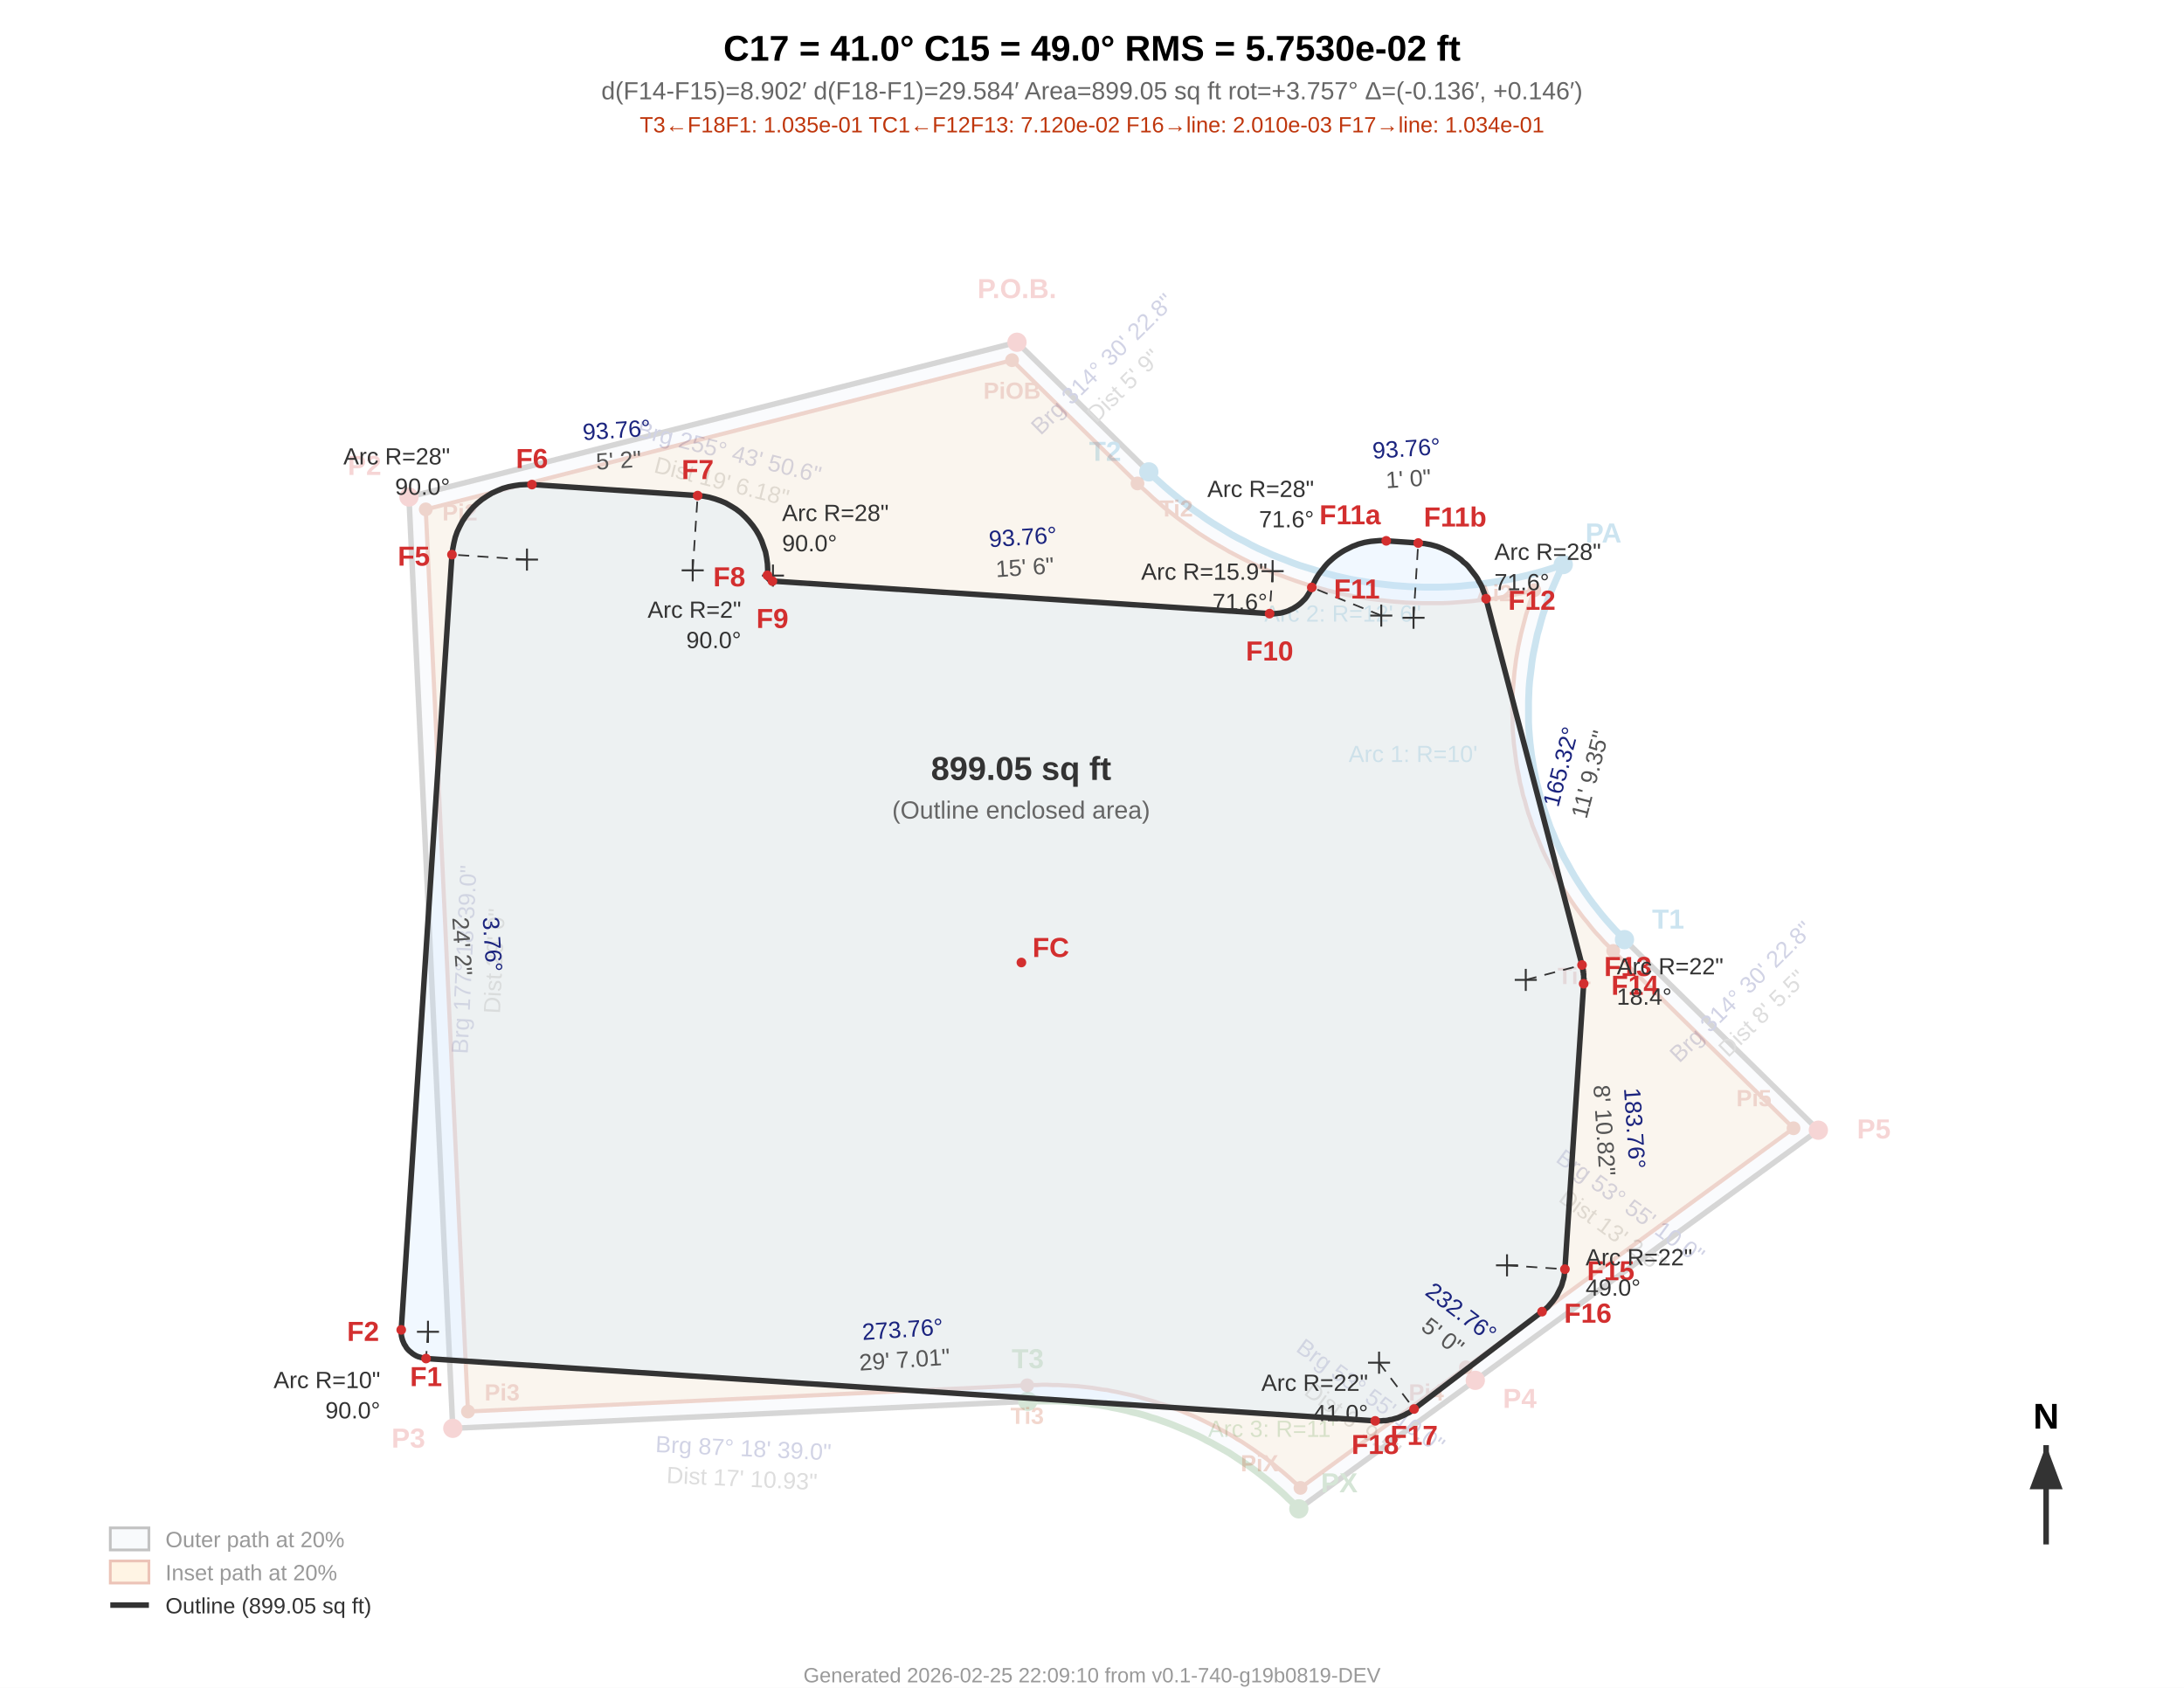
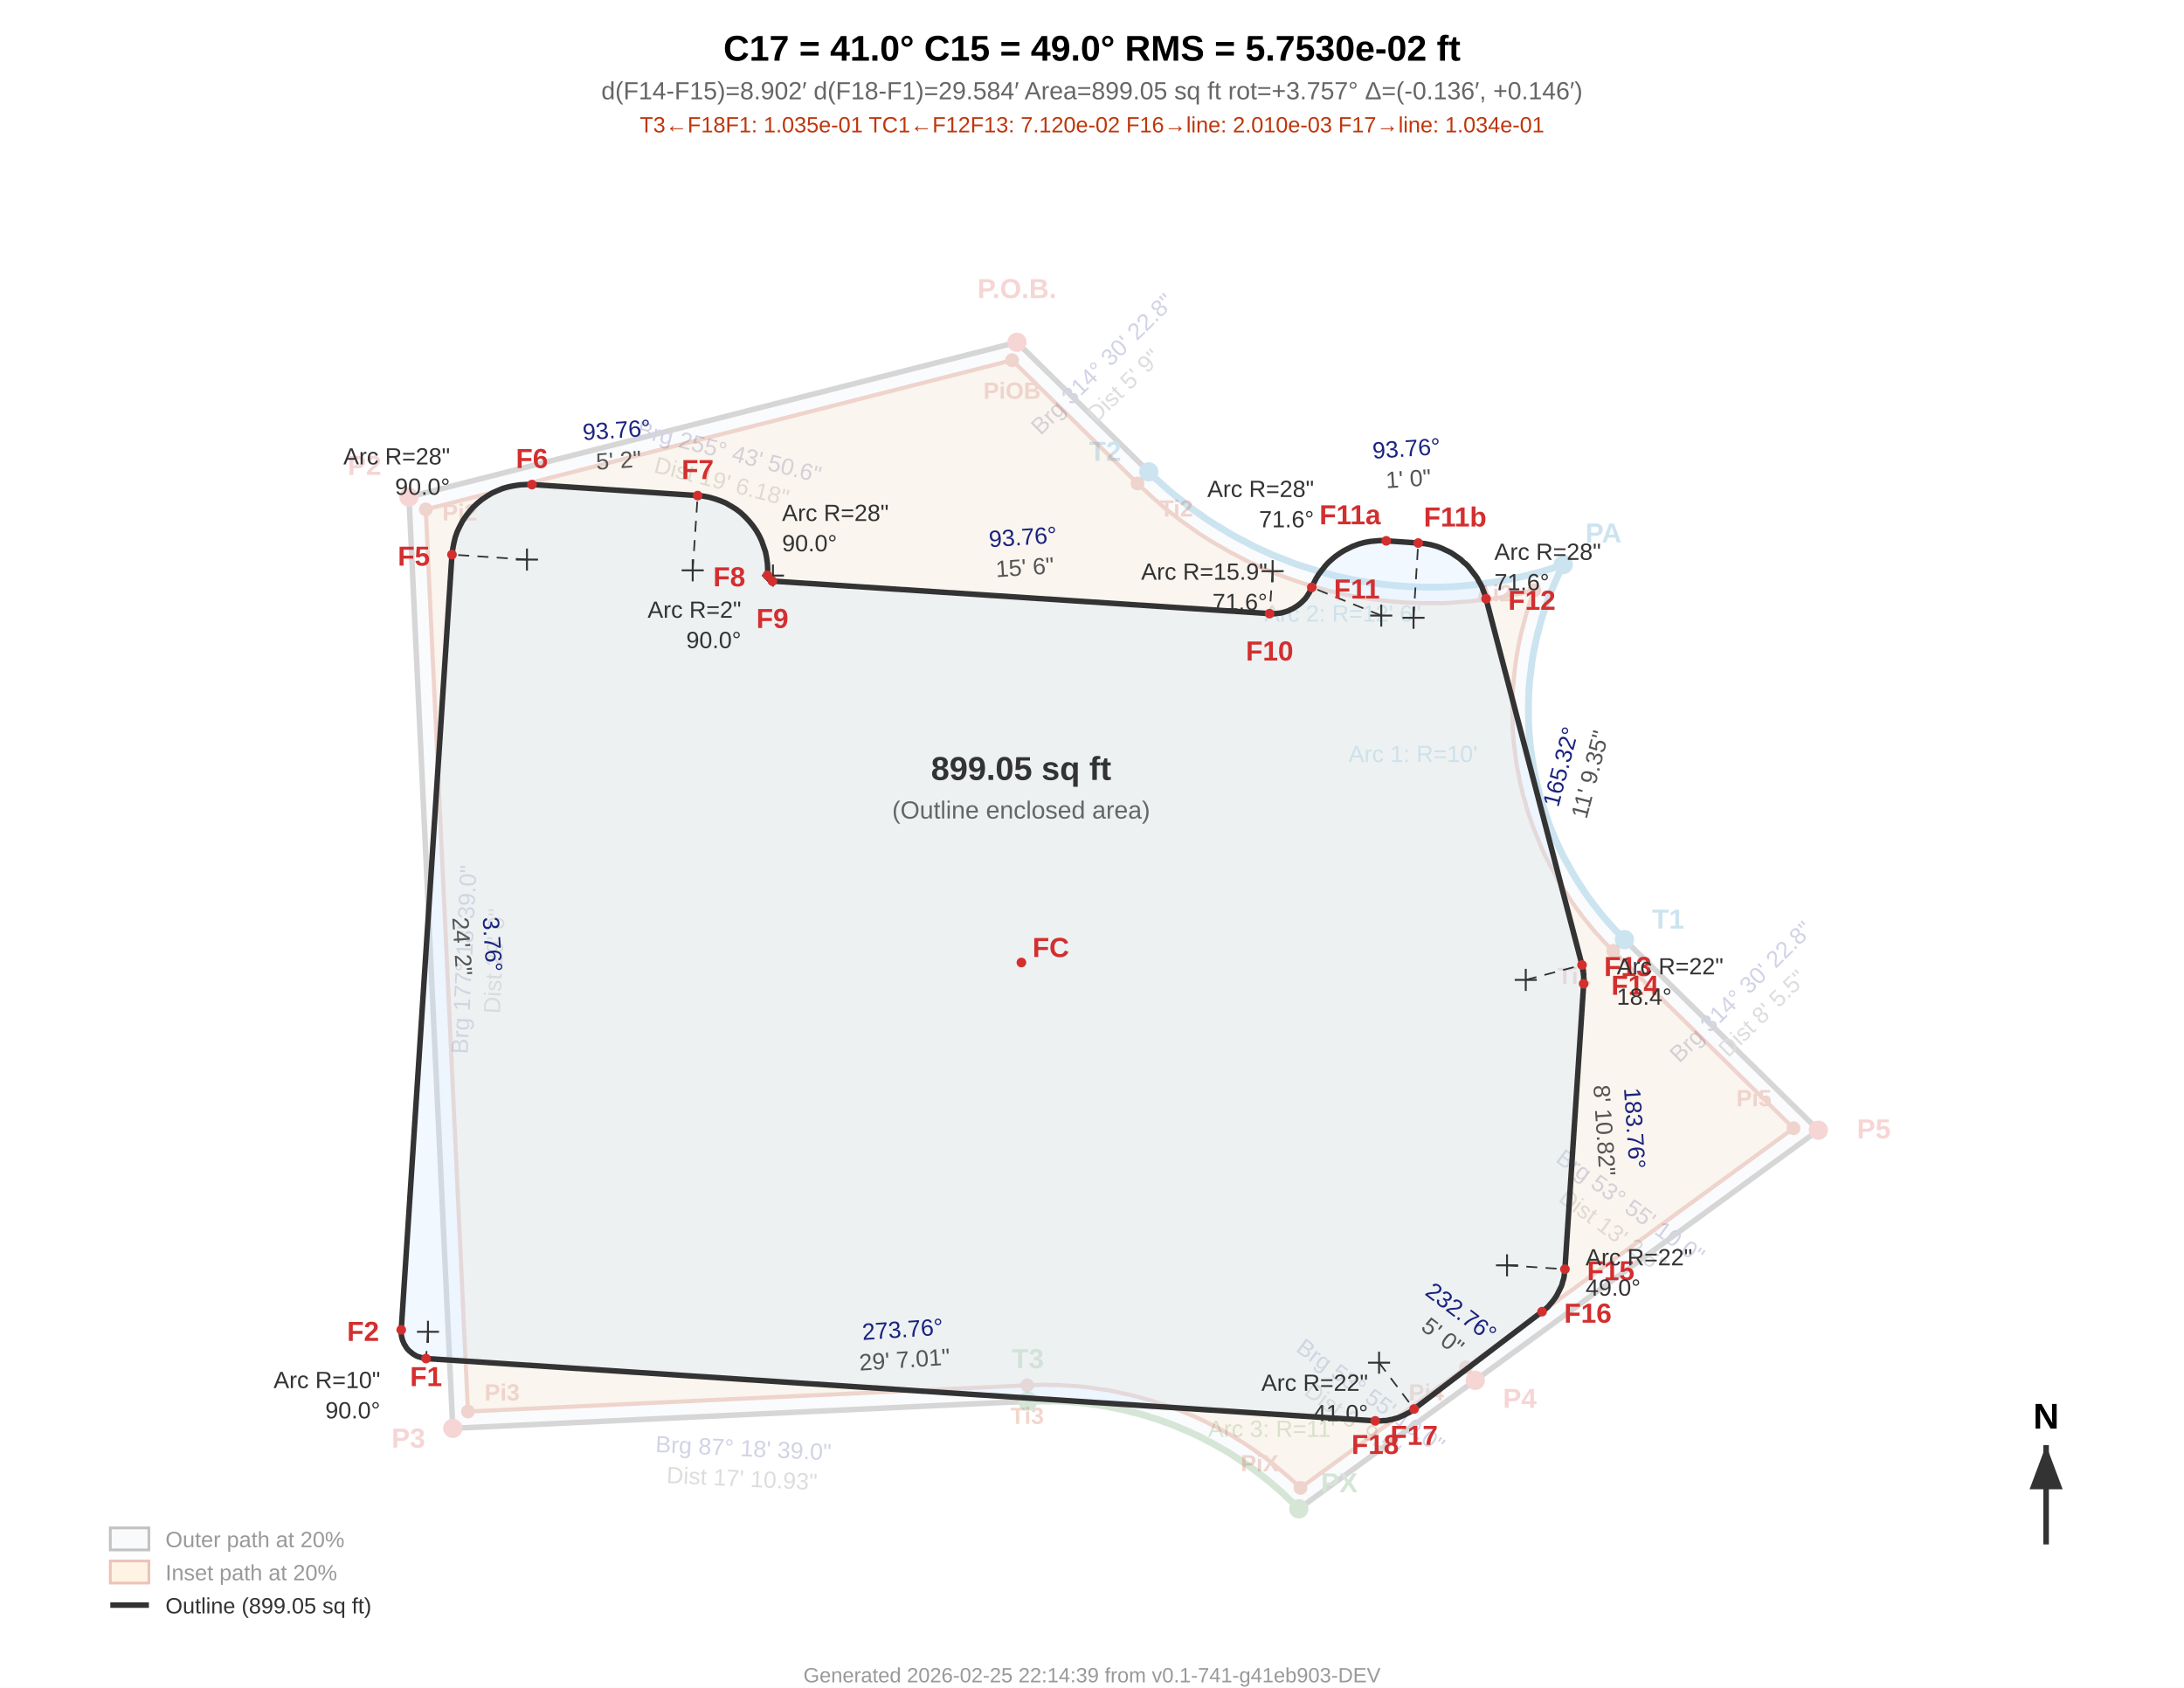
<svg xmlns="http://www.w3.org/2000/svg" width="792" height="612" viewBox="0 0 792 612">
  <rect width="792" height="612" fill="white" />
  <defs>
    <marker id="ah" markerWidth="8" markerHeight="6" refX="8" refY="3" orient="auto">
      <polygon points="0 0, 8 3, 0 6" fill="#333" />
    </marker>
    <clipPath id="page">
      <rect width="792" height="612" />
    </clipPath>
  </defs>
  <text x="396.0" y="22" text-anchor="middle" font-family="Arial" font-size="13" font-weight="bold">C17 = 41.0°   C15 = 49.0°   RMS = 5.7530e-02 ft</text>
  <text x="396.0" y="36" text-anchor="middle" font-family="Arial" font-size="9" fill="#666">d(F14-F15)=8.902′  d(F18-F1)=29.584′  Area=899.05 sq ft  rot=+3.757°  Δ=(-0.136′, +0.146′)</text>
  <text x="396.0" y="48" text-anchor="middle" font-family="Arial" font-size="8" fill="#BF360C">T3←F18F1: 1.035e-01   TC1←F12F13: 7.120e-02   F16→line: 2.010e-03   F17→line: 1.034e-01</text>
  <g opacity="0.2">
    <polygon points="368.8,124.1 148.3,180.2 164.2,517.9 535.0,500.5 659.4,409.8" fill="none" stroke="#bbb" stroke-width="0.8" stroke-dasharray="4,4" />
    <polygon points="368.8,124.1 148.3,180.2 164.2,517.9 372.7,508.1 374.6,508.0 376.4,508.0 378.2,508.0 380.0,508.0 381.8,508.0 383.6,508.0 385.5,508.1 387.3,508.2 389.1,508.4 390.9,508.5 392.7,508.7 394.5,508.9 396.3,509.2 398.1,509.4 399.9,509.7 401.7,510.0 403.5,510.4 405.2,510.7 407.0,511.1 408.8,511.5 410.5,512.0 412.3,512.4 414.1,512.9 415.8,513.4 417.5,514.0 419.3,514.5 421.0,515.1 422.7,515.7 424.4,516.3 426.1,517.0 427.8,517.7 429.4,518.4 431.1,519.1 432.8,519.9 434.4,520.6 436.0,521.4 437.6,522.3 439.2,523.1 440.8,524.0 442.4,524.9 444.0,525.8 445.6,526.7 447.1,527.7 448.6,528.7 450.1,529.7 451.6,530.7 453.1,531.7 454.6,532.8 456.1,533.9 457.5,535.0 458.9,536.1 460.3,537.2 461.7,538.4 463.1,539.6 464.5,540.8 465.8,542.0 467.1,543.3 468.4,544.5 469.7,545.8 471.0,547.1 535.0,500.5 659.4,409.8 589.1,340.7 587.4,338.9 585.7,337.2 584.0,335.3 582.4,333.5 580.8,331.6 579.3,329.7 577.8,327.8 576.3,325.8 574.9,323.8 573.5,321.7 572.2,319.7 570.9,317.6 569.7,315.5 568.5,313.3 567.3,311.2 566.2,309.0 565.1,306.7 564.1,304.5 563.2,302.3 562.2,300.0 561.4,297.7 560.6,295.4 559.8,293.0 559.1,290.7 558.4,288.3 557.8,285.9 557.2,283.6 556.7,281.2 556.2,278.7 555.8,276.3 555.4,273.9 555.1,271.5 554.8,269.0 554.6,266.6 554.4,264.1 554.3,261.7 554.3,259.2 554.3,256.8 554.3,254.3 554.4,251.8 554.5,249.4 554.7,246.9 555.0,244.5 555.3,242.1 555.6,239.6 556.0,237.2 556.5,234.8 557.0,232.4 557.5,230.0 558.2,227.6 558.8,225.3 559.5,222.9 560.3,220.6 561.1,218.2 561.9,215.9 562.8,213.7 563.8,211.4 564.8,209.1 565.8,206.9 566.9,204.7 564.3,205.6 561.8,206.4 559.2,207.2 556.6,207.9 553.9,208.6 551.3,209.2 548.7,209.8 546.0,210.3 543.4,210.8 540.7,211.2 538.0,211.6 535.3,212.0 532.6,212.2 529.9,212.5 527.3,212.7 524.5,212.8 521.8,212.9 519.1,212.9 516.4,212.9 513.7,212.8 511.0,212.7 508.3,212.5 505.6,212.3 502.9,212.0 500.3,211.7 497.6,211.4 494.9,210.9 492.2,210.5 489.6,210.0 486.9,209.4 484.3,208.8 481.7,208.1 479.1,207.4 476.5,206.6 473.9,205.8 471.3,205.0 468.8,204.1 466.3,203.1 463.7,202.1 461.2,201.1 458.8,200.0 456.3,198.9 453.9,197.7 451.5,196.4 449.1,195.2 446.7,193.9 444.4,192.5 442.1,191.1 439.8,189.7 437.5,188.2 435.3,186.6 433.1,185.1 430.9,183.5 428.8,181.8 426.7,180.1 424.6,178.4 422.5,176.6 420.5,174.8 418.5,173.0 416.6,171.1" fill="#e8edf5" stroke="none" />
    <line x1="368.8" y1="124.1" x2="148.3" y2="180.2" stroke="#333" stroke-width="2.0" />
    <line x1="148.3" y1="180.2" x2="164.2" y2="517.9" stroke="#333" stroke-width="2.0" />
    <line x1="164.2" y1="517.9" x2="372.7" y2="508.1" stroke="#333" stroke-width="2.0" />
    <line x1="471.0" y1="547.1" x2="535.0" y2="500.5" stroke="#333" stroke-width="2.0" />
    <line x1="535.0" y1="500.5" x2="659.4" y2="409.8" stroke="#333" stroke-width="2.0" />
    <line x1="659.4" y1="409.8" x2="589.1" y2="340.7" stroke="#333" stroke-width="2.0" />
    <line x1="416.6" y1="171.1" x2="368.8" y2="124.1" stroke="#333" stroke-width="2.0" />
    <polyline points="589.1,340.7 587.4,338.9 585.7,337.2 584.0,335.3 582.4,333.5 580.8,331.6 579.3,329.7 577.8,327.8 576.3,325.8 574.9,323.8 573.5,321.7 572.2,319.7 570.9,317.6 569.7,315.5 568.5,313.3 567.3,311.2 566.2,309.0 565.1,306.7 564.1,304.5 563.2,302.3 562.2,300.0 561.4,297.7 560.6,295.4 559.8,293.0 559.1,290.7 558.4,288.3 557.8,285.9 557.2,283.6 556.7,281.2 556.2,278.7 555.8,276.3 555.4,273.9 555.1,271.5 554.8,269.0 554.6,266.6 554.4,264.1 554.3,261.7 554.3,259.2 554.3,256.8 554.3,254.3 554.4,251.8 554.5,249.4 554.7,246.9 555.0,244.5 555.3,242.1 555.6,239.6 556.0,237.2 556.5,234.8 557.0,232.4 557.5,230.0 558.2,227.6 558.8,225.3 559.5,222.9 560.3,220.6 561.1,218.2 561.9,215.9 562.8,213.7 563.8,211.4 564.8,209.1 565.8,206.9 566.9,204.7" fill="none" stroke="#0077B6" stroke-width="2.5" stroke-linecap="round" />
    <polyline points="566.9,204.7 564.3,205.6 561.8,206.4 559.2,207.2 556.6,207.9 553.9,208.6 551.3,209.2 548.7,209.8 546.0,210.3 543.4,210.8 540.7,211.2 538.0,211.6 535.3,212.0 532.6,212.2 529.9,212.5 527.3,212.7 524.5,212.8 521.8,212.9 519.1,212.9 516.4,212.9 513.7,212.8 511.0,212.7 508.3,212.5 505.6,212.3 502.9,212.0 500.3,211.7 497.6,211.4 494.9,210.9 492.2,210.5 489.6,210.0 486.9,209.4 484.3,208.8 481.7,208.1 479.1,207.4 476.5,206.6 473.9,205.8 471.3,205.0 468.8,204.1 466.3,203.1 463.7,202.1 461.2,201.1 458.8,200.0 456.3,198.9 453.9,197.7 451.5,196.4 449.1,195.2 446.7,193.9 444.4,192.5 442.1,191.1 439.8,189.7 437.5,188.2 435.3,186.6 433.1,185.1 430.9,183.5 428.8,181.8 426.7,180.1 424.6,178.4 422.5,176.6 420.5,174.8 418.5,173.0 416.6,171.1" fill="none" stroke="#0077B6" stroke-width="2.5" stroke-linecap="round" />
    <polyline points="372.7,508.1 374.6,508.0 376.4,508.0 378.2,508.0 380.0,508.0 381.8,508.0 383.6,508.0 385.5,508.1 387.3,508.2 389.1,508.4 390.9,508.5 392.7,508.7 394.5,508.9 396.3,509.2 398.1,509.4 399.9,509.7 401.7,510.0 403.5,510.4 405.2,510.7 407.0,511.1 408.8,511.5 410.5,512.0 412.3,512.4 414.1,512.9 415.8,513.4 417.5,514.0 419.3,514.5 421.0,515.1 422.7,515.7 424.4,516.3 426.1,517.0 427.8,517.7 429.4,518.4 431.1,519.1 432.8,519.9 434.4,520.6 436.0,521.4 437.6,522.3 439.2,523.1 440.8,524.0 442.4,524.9 444.0,525.8 445.6,526.7 447.1,527.7 448.6,528.7 450.1,529.7 451.6,530.7 453.1,531.7 454.6,532.8 456.1,533.9 457.5,535.0 458.9,536.1 460.3,537.2 461.7,538.4 463.1,539.6 464.5,540.8 465.8,542.0 467.1,543.3 468.4,544.5 469.7,545.8 471.0,547.1" fill="none" stroke="#2E7D32" stroke-width="2.5" stroke-linecap="round" />
    <circle cx="368.8" cy="124.1" r="3.5" fill="#d32f2f" />
    <text x="368.8" y="108.1" text-anchor="middle" font-family="Arial" font-size="10" font-weight="bold" fill="#d32f2f">P.O.B.</text>
    <circle cx="148.3" cy="180.2" r="3.5" fill="#d32f2f" />
    <text x="138.3" y="172.2" text-anchor="end" font-family="Arial" font-size="10" font-weight="bold" fill="#d32f2f">P2</text>
    <circle cx="164.2" cy="517.9" r="3.5" fill="#d32f2f" />
    <text x="154.2" y="524.9" text-anchor="end" font-family="Arial" font-size="10" font-weight="bold" fill="#d32f2f">P3</text>
    <circle cx="372.7" cy="508.1" r="3.5" fill="#2E7D32" />
    <text x="372.7" y="496.1" text-anchor="middle" font-family="Arial" font-size="10" font-weight="bold" fill="#2E7D32">T3</text>
    <circle cx="471.0" cy="547.1" r="3.5" fill="#2E7D32" />
    <text x="479.0" y="541.1" text-anchor="start" font-family="Arial" font-size="10" font-weight="bold" fill="#2E7D32">PX</text>
    <circle cx="535.0" cy="500.5" r="3.5" fill="#d32f2f" />
    <text x="545.0" y="510.5" text-anchor="start" font-family="Arial" font-size="10" font-weight="bold" fill="#d32f2f">P4</text>
    <circle cx="659.4" cy="409.8" r="3.5" fill="#d32f2f" />
    <text x="673.4" y="412.8" text-anchor="start" font-family="Arial" font-size="10" font-weight="bold" fill="#d32f2f">P5</text>
    <circle cx="589.1" cy="340.7" r="3.5" fill="#0077B6" />
    <text x="599.1" y="336.7" text-anchor="start" font-family="Arial" font-size="10" font-weight="bold" fill="#0077B6">T1</text>
    <circle cx="566.9" cy="204.7" r="3.5" fill="#0077B6" />
    <text x="574.9" y="196.7" text-anchor="start" font-family="Arial" font-size="10" font-weight="bold" fill="#0077B6">PA</text>
    <circle cx="416.6" cy="171.1" r="3.5" fill="#0077B6" />
    <text x="406.6" y="167.1" text-anchor="end" font-family="Arial" font-size="10" font-weight="bold" fill="#0077B6">T2</text>
    <g transform="translate(263.0,169.6) rotate(14.3)">
      <text x="0" y="-3" text-anchor="middle" font-family="Arial" font-size="8.5" fill="#1a237e">Brg 255° 43' 50.6"</text>
      <text x="0" y="8" text-anchor="middle" font-family="Arial" font-size="8.5" fill="#555">Dist 19' 6.18"</text>
    </g>
    <g transform="translate(174.2,348.2) rotate(-87.3)">
      <text x="0" y="-3" text-anchor="middle" font-family="Arial" font-size="8.5" fill="#1a237e">Brg 177° 18' 39.0"</text>
      <text x="0" y="8" text-anchor="middle" font-family="Arial" font-size="8.5" fill="#555">Dist 29' 0"</text>
    </g>
    <g transform="translate(269.3,531.0) rotate(2.7)">
      <text x="0" y="-3" text-anchor="middle" font-family="Arial" font-size="8.5" fill="#1a237e">Brg 87° 18' 39.0"</text>
      <text x="0" y="8" text-anchor="middle" font-family="Arial" font-size="8.5" fill="#555">Dist 17' 10.93"</text>
    </g>
    <g transform="translate(493.6,510.9) rotate(36.1)">
      <text x="0" y="-3" text-anchor="middle" font-family="Arial" font-size="8.5" fill="#1a237e">Brg 53° 55' 10.0"</text>
      <text x="0" y="8" text-anchor="middle" font-family="Arial" font-size="8.5" fill="#555">Dist 6' 9.5"</text>
    </g>
    <g transform="translate(587.8,442.2) rotate(36.1)">
      <text x="0" y="-3" text-anchor="middle" font-family="Arial" font-size="8.5" fill="#1a237e">Brg 53° 55' 10.0"</text>
      <text x="0" y="8" text-anchor="middle" font-family="Arial" font-size="8.5" fill="#555">Dist 13' 2.5"</text>
    </g>
    <g transform="translate(635.5,363.8) rotate(-44.5)">
      <text x="0" y="-3" text-anchor="middle" font-family="Arial" font-size="8.5" fill="#1a237e">Brg 314° 30' 22.8"</text>
      <text x="0" y="8" text-anchor="middle" font-family="Arial" font-size="8.5" fill="#555">Dist 8' 5.5"</text>
    </g>
    <g transform="translate(403.9,136.2) rotate(-44.5)">
      <text x="0" y="-3" text-anchor="middle" font-family="Arial" font-size="8.5" fill="#1a237e">Brg 314° 30' 22.8"</text>
      <text x="0" y="8" text-anchor="middle" font-family="Arial" font-size="8.5" fill="#555">Dist 5' 9"</text>
    </g>
    <text x="535.8" y="276.3" text-anchor="end" font-family="Arial" font-size="8.5" fill="#0077B6">Arc 1: R=10'</text>
    <text x="486.9" y="225.4" text-anchor="middle" font-family="Arial" font-size="8.5" fill="#0077B6">Arc 2: R=12' 6"</text>
    <text x="438.1" y="521.0" text-anchor="start" font-family="Arial" font-size="8.5" fill="#2E7D32">Arc 3: R=11'</text>
  </g>
  <g opacity="0.2">
    <polygon points="367.0,130.6 154.4,184.7 169.7,511.8 372.5,502.3 374.3,502.2 376.1,502.2 377.9,502.1 379.7,502.1 381.5,502.2 383.4,502.2 385.2,502.3 387.0,502.4 388.8,502.5 390.6,502.6 392.4,502.8 394.2,503.0 396.0,503.2 397.8,503.5 399.6,503.8 401.4,504.0 403.2,504.4 404.9,504.7 406.7,505.1 408.5,505.5 410.3,505.9 412.0,506.3 413.8,506.8 415.5,507.3 417.3,507.8 419.0,508.3 420.7,508.9 422.4,509.4 424.2,510.0 425.9,510.7 427.5,511.3 429.2,512.0 430.9,512.7 432.6,513.4 434.2,514.1 435.9,514.9 437.5,515.7 439.1,516.5 440.8,517.3 442.4,518.2 443.9,519.0 445.5,519.9 447.1,520.8 448.6,521.8 450.2,522.7 451.7,523.7 453.2,524.7 454.7,525.7 456.2,526.8 457.7,527.8 459.2,528.9 460.6,530.0 462.0,531.1 463.4,532.3 464.8,533.4 466.2,534.6 467.6,535.8 468.9,537.0 470.3,538.2 471.6,539.5 531.6,495.8 650.4,409.1 585.0,344.8 583.4,343.2 581.7,341.5 580.1,339.7 578.5,338.0 577.0,336.2 575.5,334.3 574.0,332.5 572.6,330.6 571.2,328.7 569.9,326.8 568.6,324.8 567.3,322.8 566.0,320.8 564.8,318.8 563.7,316.7 562.6,314.6 561.5,312.5 560.4,310.4 559.4,308.3 558.5,306.1 557.6,303.9 556.7,301.7 555.8,299.5 555.1,297.3 554.3,295.1 553.6,292.8 553.0,290.5 552.3,288.3 551.8,286.0 551.2,283.7 550.8,281.3 550.3,279.0 549.9,276.7 549.6,274.4 549.3,272.0 549.0,269.7 548.8,267.3 548.6,265.0 548.5,262.6 548.5,260.2 548.4,257.9 548.4,255.5 548.5,253.2 548.6,250.8 548.8,248.4 549.0,246.1 549.2,243.7 549.5,241.4 549.8,239.0 550.2,236.7 550.6,234.4 551.1,232.1 551.6,229.8 552.2,227.5 552.8,225.2 553.4,222.9 554.1,220.7 554.8,218.4 555.6,216.2 556.4,214.0 553.9,214.6 551.4,215.2 548.8,215.7 546.3,216.2 543.7,216.7 541.2,217.1 538.6,217.4 536.0,217.7 533.4,218.0 530.9,218.2 528.3,218.4 525.7,218.6 523.1,218.7 520.5,218.7 517.9,218.7 515.3,218.7 512.7,218.6 510.1,218.5 507.5,218.3 504.9,218.1 502.3,217.8 499.8,217.5 497.2,217.2 494.6,216.8 492.1,216.4 489.5,215.9 487.0,215.4 484.4,214.8 481.9,214.2 479.4,213.5 476.9,212.8 474.4,212.1 471.9,211.3 469.5,210.5 467.0,209.6 464.6,208.7 462.2,207.8 459.8,206.8 457.4,205.8 455.0,204.7 452.7,203.6 450.3,202.4 448.0,201.2 445.7,200.0 443.5,198.7 441.2,197.4 439.0,196.1 436.8,194.7 434.6,193.3 432.5,191.8 430.4,190.3 428.3,188.8 426.2,187.2 424.2,185.6 422.1,184.0 420.2,182.3 418.2,180.6 416.3,178.8 414.4,177.1 412.5,175.3" fill="rgba(255,152,0,0.3)" stroke="none" />
    <line x1="367.0" y1="130.6" x2="154.4" y2="184.7" stroke="#BF360C" stroke-width="1.5" />
    <line x1="154.4" y1="184.7" x2="169.7" y2="511.8" stroke="#BF360C" stroke-width="1.5" />
    <line x1="169.7" y1="511.8" x2="372.5" y2="502.3" stroke="#BF360C" stroke-width="1.5" />
    <line x1="471.6" y1="539.5" x2="531.6" y2="495.8" stroke="#BF360C" stroke-width="1.5" />
    <line x1="531.6" y1="495.8" x2="650.4" y2="409.1" stroke="#BF360C" stroke-width="1.5" />
    <line x1="650.4" y1="409.1" x2="585.0" y2="344.8" stroke="#BF360C" stroke-width="1.5" />
    <line x1="412.5" y1="175.3" x2="367.0" y2="130.6" stroke="#BF360C" stroke-width="1.5" />
    <polyline points="585.0,344.8 583.4,343.2 581.7,341.5 580.1,339.7 578.5,338.0 577.0,336.2 575.5,334.3 574.0,332.5 572.6,330.6 571.2,328.7 569.9,326.8 568.6,324.8 567.3,322.8 566.0,320.8 564.8,318.8 563.7,316.7 562.6,314.6 561.5,312.5 560.4,310.4 559.4,308.3 558.5,306.1 557.6,303.9 556.7,301.7 555.8,299.5 555.1,297.3 554.3,295.1 553.6,292.8 553.0,290.5 552.3,288.3 551.8,286.0 551.2,283.7 550.8,281.3 550.3,279.0 549.9,276.7 549.6,274.4 549.3,272.0 549.0,269.7 548.8,267.3 548.6,265.0 548.5,262.6 548.5,260.2 548.4,257.9 548.4,255.5 548.5,253.2 548.6,250.8 548.8,248.4 549.0,246.1 549.2,243.7 549.5,241.4 549.8,239.0 550.2,236.7 550.6,234.4 551.1,232.1 551.6,229.8 552.2,227.5 552.8,225.2 553.4,222.9 554.1,220.7 554.8,218.4 555.6,216.2 556.4,214.0" fill="none" stroke="#BF360C" stroke-width="1.5" stroke-linecap="round" />
    <polyline points="556.4,214.0 553.9,214.6 551.4,215.2 548.8,215.7 546.3,216.2 543.7,216.7 541.2,217.1 538.6,217.4 536.0,217.7 533.4,218.0 530.9,218.2 528.3,218.4 525.7,218.6 523.1,218.7 520.5,218.7 517.9,218.7 515.3,218.7 512.7,218.6 510.1,218.5 507.5,218.3 504.9,218.1 502.3,217.8 499.8,217.5 497.2,217.2 494.6,216.8 492.1,216.4 489.5,215.9 487.0,215.4 484.4,214.8 481.9,214.2 479.4,213.5 476.9,212.8 474.4,212.1 471.9,211.3 469.5,210.5 467.0,209.6 464.6,208.7 462.2,207.8 459.8,206.8 457.4,205.8 455.0,204.7 452.7,203.6 450.3,202.4 448.0,201.2 445.7,200.0 443.5,198.7 441.2,197.4 439.0,196.1 436.8,194.7 434.6,193.3 432.5,191.8 430.4,190.3 428.3,188.8 426.2,187.2 424.2,185.6 422.1,184.0 420.2,182.3 418.2,180.6 416.3,178.8 414.4,177.1 412.5,175.3" fill="none" stroke="#BF360C" stroke-width="1.5" stroke-linecap="round" />
    <polyline points="372.5,502.3 374.3,502.2 376.1,502.2 377.9,502.1 379.7,502.1 381.5,502.2 383.4,502.2 385.2,502.3 387.0,502.4 388.8,502.5 390.6,502.6 392.4,502.8 394.2,503.0 396.0,503.2 397.8,503.5 399.6,503.8 401.4,504.0 403.2,504.4 404.9,504.7 406.7,505.1 408.5,505.5 410.3,505.9 412.0,506.3 413.8,506.8 415.5,507.3 417.3,507.8 419.0,508.3 420.7,508.9 422.4,509.4 424.2,510.0 425.9,510.7 427.5,511.3 429.2,512.0 430.9,512.7 432.6,513.4 434.2,514.1 435.9,514.9 437.5,515.7 439.1,516.5 440.8,517.3 442.4,518.2 443.9,519.0 445.5,519.9 447.1,520.8 448.6,521.8 450.2,522.7 451.7,523.7 453.2,524.7 454.7,525.7 456.2,526.8 457.7,527.8 459.2,528.9 460.6,530.0 462.0,531.1 463.4,532.3 464.8,533.4 466.2,534.6 467.6,535.8 468.9,537.0 470.3,538.2 471.6,539.5" fill="none" stroke="#BF360C" stroke-width="1.5" stroke-linecap="round" />
    <circle cx="367.0" cy="130.6" r="2.5" fill="#BF360C" />
    <text x="367.0" y="144.6" text-anchor="middle" font-family="Arial" font-size="8.5" font-weight="bold" fill="#BF360C">PiOB</text>
    <circle cx="154.4" cy="184.7" r="2.5" fill="#BF360C" />
    <text x="160.4" y="188.7" text-anchor="start" font-family="Arial" font-size="8.5" font-weight="bold" fill="#BF360C">Pi2</text>
    <circle cx="169.7" cy="511.8" r="2.5" fill="#BF360C" />
    <text x="175.7" y="507.8" text-anchor="start" font-family="Arial" font-size="8.5" font-weight="bold" fill="#BF360C">Pi3</text>
    <circle cx="372.5" cy="502.3" r="2.5" fill="#BF360C" />
    <text x="372.5" y="516.3" text-anchor="middle" font-family="Arial" font-size="8.5" font-weight="bold" fill="#BF360C">Ti3</text>
    <circle cx="471.6" cy="539.5" r="2.5" fill="#BF360C" />
    <text x="463.6" y="533.5" text-anchor="end" font-family="Arial" font-size="8.5" font-weight="bold" fill="#BF360C">PiX</text>
    <circle cx="531.6" cy="495.8" r="2.5" fill="#BF360C" />
    <text x="523.6" y="507.8" text-anchor="end" font-family="Arial" font-size="8.5" font-weight="bold" fill="#BF360C">Pi4</text>
    <circle cx="650.4" cy="409.1" r="2.5" fill="#BF360C" />
    <text x="642.4" y="401.1" text-anchor="end" font-family="Arial" font-size="8.5" font-weight="bold" fill="#BF360C">Pi5</text>
    <circle cx="585.0" cy="344.8" r="2.5" fill="#BF360C" />
    <text x="577.0" y="356.8" text-anchor="end" font-family="Arial" font-size="8.5" font-weight="bold" fill="#BF360C">Ti1</text>
    <circle cx="556.4" cy="214.0" r="2.5" fill="#BF360C" />
    <text x="548.4" y="218.0" text-anchor="end" font-family="Arial" font-size="8.5" font-weight="bold" fill="#BF360C">Ai2</text>
    <circle cx="412.5" cy="175.3" r="2.5" fill="#BF360C" />
    <text x="420.5" y="187.3" text-anchor="start" font-family="Arial" font-size="8.5" font-weight="bold" fill="#BF360C">Ti2</text>
  </g>
  <polygon points="154.5,492.6 153.8,492.5 153.0,492.3 152.3,492.1 151.6,491.9 150.9,491.6 150.2,491.2 149.6,490.8 149.0,490.3 148.4,489.8 147.9,489.3 147.4,488.7 147.0,488.0 146.6,487.4 146.3,486.7 146.0,486.0 145.8,485.3 145.6,484.5 145.5,483.7 145.5,483.0 145.5,482.2 163.9,201.1 164.2,199.0 164.6,196.9 165.1,194.8 165.8,192.8 166.7,190.9 167.7,189.0 168.9,187.2 170.2,185.5 171.6,183.9 173.2,182.4 174.8,181.1 176.6,179.9 178.4,178.8 180.4,177.9 182.3,177.1 184.4,176.5 186.5,176.1 188.6,175.8 190.7,175.7 192.9,175.7 253.0,179.7 255.1,179.9 257.2,180.3 259.3,180.9 261.3,181.6 263.2,182.4 265.1,183.5 266.9,184.6 268.6,185.9 270.2,187.4 271.6,188.9 273.0,190.6 274.2,192.3 275.3,194.2 276.2,196.1 276.9,198.1 277.6,200.1 278.0,202.2 278.3,204.4 278.4,206.5 278.3,208.6 278.3,208.8 278.3,208.9 278.4,209.1 278.4,209.2 278.4,209.4 278.5,209.5 278.6,209.6 278.6,209.8 278.7,209.9 278.8,210.0 278.9,210.1 279.0,210.2 279.2,210.3 279.3,210.4 279.4,210.5 279.6,210.5 279.7,210.6 279.8,210.6 280.0,210.7 280.1,210.7 460.4,222.5 461.4,222.6 462.4,222.5 463.3,222.4 464.3,222.3 465.2,222.1 466.2,221.8 467.1,221.5 467.9,221.1 468.8,220.7 469.6,220.2 470.4,219.7 471.2,219.1 471.9,218.5 472.6,217.8 473.3,217.1 473.9,216.3 474.4,215.5 474.9,214.7 475.3,213.8 475.7,213.0 476.2,211.9 476.7,210.9 477.2,209.9 477.8,208.9 478.4,208.0 479.1,207.1 479.8,206.2 480.5,205.3 481.2,204.5 482.0,203.7 482.9,202.9 483.7,202.2 484.6,201.5 485.6,200.8 486.5,200.2 487.5,199.6 488.5,199.1 489.5,198.6 490.5,198.1 491.6,197.7 492.6,197.3 493.7,197.0 494.8,196.7 495.9,196.5 497.1,196.3 498.2,196.2 499.3,196.1 500.4,196.0 501.6,196.0 502.7,196.1 514.3,196.9 515.5,197.0 516.6,197.1 517.7,197.3 518.8,197.5 519.9,197.8 521.0,198.1 522.1,198.5 523.1,198.9 524.1,199.4 525.2,199.9 526.2,200.4 527.1,201.0 528.1,201.7 529.0,202.3 529.9,203.0 530.7,203.8 531.6,204.5 532.4,205.3 533.1,206.2 533.8,207.1 534.5,208.0 535.2,208.9 535.8,209.8 536.3,210.8 536.9,211.8 537.4,212.8 537.8,213.9 538.2,214.9 538.6,216.0 538.9,217.1 573.7,349.9 573.7,350.1 573.7,350.2 573.7,350.3 573.8,350.4 573.8,350.5 573.8,350.6 573.9,350.7 573.9,350.8 573.9,350.9 573.9,351.0 573.9,351.2 574.0,351.3 574.0,351.4 574.0,351.5 574.0,351.6 574.0,351.7 574.1,351.8 574.1,351.9 574.1,352.0 574.1,352.2 574.1,352.3 574.2,352.4 574.2,352.5 574.2,352.6 574.2,352.7 574.2,352.8 574.2,352.9 574.2,353.1 574.2,353.2 574.3,353.3 574.3,353.4 574.3,353.5 574.3,353.6 574.3,353.7 574.3,353.8 574.3,354.0 574.3,354.1 574.3,354.2 574.3,354.3 574.3,354.4 574.3,354.5 574.3,354.6 574.3,354.7 574.3,354.9 574.4,355.0 574.4,355.1 574.4,355.2 574.4,355.3 574.4,355.4 574.4,355.5 574.3,355.7 574.3,355.8 574.3,355.9 574.3,356.0 574.3,356.1 574.3,356.2 574.3,356.3 574.3,356.4 574.3,356.6 574.3,356.7 567.5,460.2 567.4,461.1 567.3,462.0 567.2,462.9 567.0,463.8 566.7,464.7 566.5,465.5 566.2,466.4 565.8,467.2 565.4,468.0 565.0,468.8 564.6,469.6 564.1,470.4 563.6,471.1 563.1,471.8 562.5,472.5 561.9,473.2 561.3,473.9 560.6,474.5 559.9,475.1 559.2,475.6 512.8,510.9 512.2,511.3 511.6,511.8 511.0,512.2 510.3,512.5 509.6,512.9 509.0,513.2 508.3,513.5 507.6,513.8 506.9,514.1 506.1,514.3 505.4,514.5 504.7,514.7 503.9,514.8 503.2,515.0 502.4,515.1 501.7,515.1 500.9,515.2 500.2,515.2 499.4,515.2 498.7,515.2" fill="rgba(200,230,255,0.25)" stroke="none" />
  <line x1="145.5" y1="482.2" x2="163.9" y2="201.1" stroke="#333" stroke-width="2.0" />
  <line x1="192.9" y1="175.7" x2="253.0" y2="179.7" stroke="#333" stroke-width="2.0" />
  <line x1="280.1" y1="210.7" x2="460.4" y2="222.5" stroke="#333" stroke-width="2.0" />
  <line x1="502.7" y1="196.1" x2="514.3" y2="196.9" stroke="#333" stroke-width="2.0" />
  <line x1="538.9" y1="217.1" x2="573.7" y2="349.9" stroke="#333" stroke-width="2.0" />
  <line x1="574.3" y1="356.7" x2="567.5" y2="460.2" stroke="#333" stroke-width="2.0" />
  <line x1="559.2" y1="475.6" x2="512.8" y2="510.9" stroke="#333" stroke-width="2.0" />
  <line x1="498.7" y1="515.2" x2="154.5" y2="492.6" stroke="#333" stroke-width="2.0" />
  <polyline points="154.5,492.6 153.8,492.5 153.0,492.3 152.3,492.1 151.6,491.9 150.9,491.6 150.2,491.2 149.6,490.8 149.0,490.3 148.4,489.8 147.9,489.3 147.4,488.7 147.0,488.0 146.6,487.4 146.3,486.7 146.0,486.0 145.8,485.3 145.6,484.5 145.5,483.7 145.5,483.0 145.5,482.2" fill="none" stroke="#333" stroke-width="2.0" stroke-linecap="round" />
  <polyline points="163.9,201.1 164.2,199.0 164.6,196.9 165.1,194.8 165.8,192.8 166.7,190.9 167.7,189.0 168.9,187.2 170.2,185.5 171.6,183.9 173.2,182.4 174.8,181.1 176.6,179.9 178.4,178.8 180.4,177.9 182.3,177.1 184.4,176.5 186.5,176.1 188.6,175.8 190.7,175.7 192.9,175.7" fill="none" stroke="#333" stroke-width="2.0" stroke-linecap="round" />
  <polyline points="253.0,179.7 255.1,179.9 257.2,180.3 259.3,180.9 261.3,181.6 263.2,182.4 265.1,183.5 266.9,184.6 268.6,185.9 270.2,187.4 271.6,188.9 273.0,190.6 274.2,192.3 275.3,194.2 276.2,196.1 276.9,198.1 277.6,200.1 278.0,202.2 278.3,204.4 278.4,206.5 278.3,208.6" fill="none" stroke="#333" stroke-width="2.0" stroke-linecap="round" />
  <polyline points="278.3,208.6 278.3,208.8 278.3,208.9 278.4,209.1 278.4,209.2 278.4,209.4 278.5,209.5 278.6,209.6 278.6,209.8 278.7,209.9 278.8,210.0 278.9,210.1 279.0,210.2 279.2,210.3 279.3,210.4 279.4,210.5 279.6,210.5 279.7,210.6 279.8,210.6 280.0,210.7 280.1,210.7" fill="none" stroke="#333" stroke-width="2.0" stroke-linecap="round" />
  <polyline points="460.4,222.5 461.4,222.6 462.4,222.5 463.3,222.4 464.3,222.3 465.2,222.1 466.2,221.8 467.1,221.5 467.9,221.1 468.8,220.7 469.6,220.2 470.4,219.7 471.2,219.1 471.9,218.5 472.6,217.8 473.3,217.1 473.9,216.3 474.4,215.5 474.9,214.7 475.3,213.8 475.7,213.0" fill="none" stroke="#333" stroke-width="2.0" stroke-linecap="round" />
  <polyline points="475.7,213.0 476.2,211.9 476.7,210.9 477.2,209.9 477.8,208.9 478.4,208.0 479.1,207.1 479.8,206.2 480.5,205.3 481.2,204.5 482.0,203.7 482.9,202.9 483.7,202.2 484.6,201.5 485.6,200.8 486.5,200.2 487.5,199.6 488.5,199.1 489.5,198.6 490.5,198.1 491.6,197.7 492.6,197.3 493.7,197.0 494.8,196.7 495.9,196.5 497.1,196.3 498.2,196.2 499.3,196.1 500.4,196.0 501.6,196.0 502.7,196.1" fill="none" stroke="#333" stroke-width="2.0" stroke-linecap="round" />
  <polyline points="514.3,196.9 515.5,197.0 516.6,197.1 517.7,197.3 518.8,197.5 519.9,197.8 521.0,198.1 522.1,198.5 523.1,198.9 524.1,199.4 525.2,199.9 526.2,200.4 527.1,201.0 528.1,201.7 529.0,202.3 529.9,203.0 530.7,203.8 531.6,204.5 532.4,205.3 533.1,206.2 533.8,207.1 534.5,208.0 535.2,208.9 535.8,209.8 536.3,210.8 536.9,211.8 537.4,212.8 537.8,213.9 538.2,214.9 538.6,216.0 538.9,217.1" fill="none" stroke="#333" stroke-width="2.0" stroke-linecap="round" />
  <polyline points="573.7,349.9 573.7,350.1 573.7,350.2 573.7,350.3 573.8,350.4 573.8,350.5 573.8,350.6 573.9,350.7 573.9,350.8 573.9,350.9 573.9,351.0 573.9,351.2 574.0,351.3 574.0,351.4 574.0,351.5 574.0,351.6 574.0,351.7 574.1,351.8 574.1,351.9 574.1,352.0 574.1,352.2 574.1,352.3 574.2,352.4 574.2,352.5 574.2,352.6 574.2,352.7 574.2,352.8 574.2,352.9 574.2,353.1 574.2,353.2 574.3,353.3 574.3,353.4 574.3,353.5 574.3,353.6 574.3,353.7 574.3,353.8 574.3,354.0 574.3,354.1 574.3,354.2 574.3,354.3 574.3,354.4 574.3,354.5 574.3,354.6 574.3,354.7 574.3,354.9 574.4,355.0 574.4,355.1 574.4,355.2 574.4,355.3 574.4,355.4 574.4,355.5 574.3,355.7 574.3,355.8 574.3,355.9 574.3,356.0 574.3,356.1 574.3,356.2 574.3,356.3 574.3,356.4 574.3,356.6 574.3,356.7" fill="none" stroke="#333" stroke-width="2.0" stroke-linecap="round" />
  <polyline points="567.5,460.2 567.4,461.1 567.3,462.0 567.2,462.9 567.0,463.8 566.7,464.7 566.5,465.5 566.2,466.4 565.8,467.2 565.4,468.0 565.0,468.8 564.6,469.6 564.1,470.4 563.6,471.1 563.1,471.8 562.5,472.5 561.9,473.2 561.3,473.9 560.6,474.5 559.9,475.1 559.2,475.6" fill="none" stroke="#333" stroke-width="2.0" stroke-linecap="round" />
  <polyline points="512.8,510.9 512.2,511.3 511.6,511.8 511.0,512.2 510.3,512.5 509.6,512.9 509.0,513.2 508.3,513.5 507.6,513.8 506.9,514.1 506.1,514.3 505.4,514.5 504.7,514.7 503.9,514.8 503.2,515.0 502.4,515.1 501.7,515.1 500.9,515.2 500.2,515.2 499.4,515.2 498.7,515.2" fill="none" stroke="#333" stroke-width="2.0" stroke-linecap="round" />
  <g clip-path="url(#page)">
    <line x1="155.2" y1="482.9" x2="154.5" y2="492.6" stroke="#333" stroke-width="0.6" stroke-dasharray="4,3" />
    <line x1="151.2" y1="482.9" x2="159.2" y2="482.9" stroke="#333" stroke-width="0.7" />
    <line x1="155.2" y1="478.9" x2="155.2" y2="486.9" stroke="#333" stroke-width="0.7" />
    <line x1="191.1" y1="202.9" x2="163.9" y2="201.1" stroke="#333" stroke-width="0.6" stroke-dasharray="4,3" />
    <line x1="187.1" y1="202.9" x2="195.1" y2="202.9" stroke="#333" stroke-width="0.7" />
    <line x1="191.1" y1="198.9" x2="191.1" y2="206.9" stroke="#333" stroke-width="0.7" />
    <line x1="251.2" y1="206.8" x2="253.0" y2="179.7" stroke="#333" stroke-width="0.6" stroke-dasharray="4,3" />
    <line x1="247.2" y1="206.8" x2="255.2" y2="206.8" stroke="#333" stroke-width="0.7" />
    <line x1="251.2" y1="202.8" x2="251.2" y2="210.8" stroke="#333" stroke-width="0.7" />
    <line x1="280.3" y1="208.7" x2="278.3" y2="208.6" stroke="#333" stroke-width="0.6" stroke-dasharray="4,3" />
    <line x1="276.3" y1="208.7" x2="284.3" y2="208.7" stroke="#333" stroke-width="0.7" />
    <line x1="280.3" y1="204.7" x2="280.3" y2="212.7" stroke="#333" stroke-width="0.7" />
    <line x1="461.5" y1="207.1" x2="460.4" y2="222.5" stroke="#333" stroke-width="0.6" stroke-dasharray="4,3" />
    <line x1="457.5" y1="207.1" x2="465.5" y2="207.1" stroke="#333" stroke-width="0.7" />
    <line x1="461.5" y1="203.1" x2="461.5" y2="211.1" stroke="#333" stroke-width="0.7" />
    <line x1="500.9" y1="223.2" x2="475.7" y2="213.0" stroke="#333" stroke-width="0.6" stroke-dasharray="4,3" />
    <line x1="496.9" y1="223.2" x2="504.9" y2="223.2" stroke="#333" stroke-width="0.7" />
    <line x1="500.9" y1="219.2" x2="500.9" y2="227.2" stroke="#333" stroke-width="0.7" />
    <line x1="512.6" y1="224.0" x2="514.3" y2="196.9" stroke="#333" stroke-width="0.6" stroke-dasharray="4,3" />
    <line x1="508.6" y1="224.0" x2="516.6" y2="224.0" stroke="#333" stroke-width="0.7" />
    <line x1="512.6" y1="220.0" x2="512.6" y2="228.0" stroke="#333" stroke-width="0.7" />
    <line x1="553.3" y1="355.3" x2="573.7" y2="349.9" stroke="#333" stroke-width="0.6" stroke-dasharray="4,3" />
    <line x1="549.3" y1="355.3" x2="557.3" y2="355.3" stroke="#333" stroke-width="0.7" />
    <line x1="553.3" y1="351.3" x2="553.3" y2="359.3" stroke="#333" stroke-width="0.7" />
    <line x1="546.5" y1="458.8" x2="567.5" y2="460.2" stroke="#333" stroke-width="0.6" stroke-dasharray="4,3" />
    <line x1="542.5" y1="458.8" x2="550.5" y2="458.8" stroke="#333" stroke-width="0.7" />
    <line x1="546.5" y1="454.8" x2="546.5" y2="462.8" stroke="#333" stroke-width="0.7" />
    <line x1="500.1" y1="494.1" x2="512.8" y2="510.9" stroke="#333" stroke-width="0.6" stroke-dasharray="4,3" />
    <line x1="496.1" y1="494.1" x2="504.1" y2="494.1" stroke="#333" stroke-width="0.7" />
    <line x1="500.1" y1="490.1" x2="500.1" y2="498.1" stroke="#333" stroke-width="0.7" />
  </g>
  <circle cx="154.5" cy="492.6" r="1.75" fill="#d32f2f" />
  <text x="154.5" y="502.6" text-anchor="middle" font-family="Arial" font-size="10" font-weight="bold" fill="#d32f2f">F1</text>
  <circle cx="145.5" cy="482.2" r="1.75" fill="#d32f2f" />
  <text x="137.5" y="486.2" text-anchor="end" font-family="Arial" font-size="10" font-weight="bold" fill="#d32f2f">F2</text>
  <circle cx="163.9" cy="201.1" r="1.75" fill="#d32f2f" />
  <text x="155.9" y="205.1" text-anchor="end" font-family="Arial" font-size="10" font-weight="bold" fill="#d32f2f">F5</text>
  <circle cx="192.9" cy="175.7" r="1.75" fill="#d32f2f" />
  <text x="192.9" y="169.7" text-anchor="middle" font-family="Arial" font-size="10" font-weight="bold" fill="#d32f2f">F6</text>
  <circle cx="253.0" cy="179.7" r="1.75" fill="#d32f2f" />
  <text x="253.0" y="173.7" text-anchor="middle" font-family="Arial" font-size="10" font-weight="bold" fill="#d32f2f">F7</text>
  <circle cx="278.3" cy="208.6" r="1.75" fill="#d32f2f" />
  <text x="270.3" y="212.6" text-anchor="end" font-family="Arial" font-size="10" font-weight="bold" fill="#d32f2f">F8</text>
  <circle cx="280.1" cy="210.7" r="1.75" fill="#d32f2f" />
  <text x="280.1" y="227.7" text-anchor="middle" font-family="Arial" font-size="10" font-weight="bold" fill="#d32f2f">F9</text>
  <circle cx="460.4" cy="222.5" r="1.75" fill="#d32f2f" />
  <text x="460.4" y="239.5" text-anchor="middle" font-family="Arial" font-size="10" font-weight="bold" fill="#d32f2f">F10</text>
  <circle cx="475.7" cy="213.0" r="1.75" fill="#d32f2f" />
  <text x="483.7" y="217.0" text-anchor="start" font-family="Arial" font-size="10" font-weight="bold" fill="#d32f2f">F11</text>
  <circle cx="502.7" cy="196.1" r="1.75" fill="#d32f2f" />
  <text x="500.7" y="190.1" text-anchor="end" font-family="Arial" font-size="10" font-weight="bold" fill="#d32f2f">F11a</text>
  <circle cx="514.3" cy="196.9" r="1.75" fill="#d32f2f" />
  <text x="516.3" y="190.9" text-anchor="start" font-family="Arial" font-size="10" font-weight="bold" fill="#d32f2f">F11b</text>
  <circle cx="538.9" cy="217.1" r="1.75" fill="#d32f2f" />
  <text x="546.9" y="221.1" text-anchor="start" font-family="Arial" font-size="10" font-weight="bold" fill="#d32f2f">F12</text>
  <circle cx="573.7" cy="349.9" r="1.75" fill="#d32f2f" />
  <text x="581.7" y="353.9" text-anchor="start" font-family="Arial" font-size="10" font-weight="bold" fill="#d32f2f">F13</text>
  <circle cx="574.3" cy="356.7" r="1.75" fill="#d32f2f" />
  <text x="584.3" y="360.7" text-anchor="start" font-family="Arial" font-size="10" font-weight="bold" fill="#d32f2f">F14</text>
  <circle cx="567.5" cy="460.2" r="1.75" fill="#d32f2f" />
  <text x="575.5" y="464.2" text-anchor="start" font-family="Arial" font-size="10" font-weight="bold" fill="#d32f2f">F15</text>
  <circle cx="559.2" cy="475.6" r="1.75" fill="#d32f2f" />
  <text x="567.2" y="479.6" text-anchor="start" font-family="Arial" font-size="10" font-weight="bold" fill="#d32f2f">F16</text>
  <circle cx="512.8" cy="510.9" r="1.75" fill="#d32f2f" />
  <text x="512.8" y="523.9" text-anchor="middle" font-family="Arial" font-size="10" font-weight="bold" fill="#d32f2f">F17</text>
  <circle cx="498.7" cy="515.2" r="1.75" fill="#d32f2f" />
  <text x="498.7" y="527.2" text-anchor="middle" font-family="Arial" font-size="10" font-weight="bold" fill="#d32f2f">F18</text>
  <circle cx="370.4" cy="349.0" r="1.75" fill="#d32f2f" />
  <text x="374.4" y="347.0" text-anchor="start" font-family="Arial" font-size="10" font-weight="bold" fill="#d32f2f">FC</text>
  <g transform="translate(172.7,342.8) rotate(86.2)">
    <text x="0" y="-3" text-anchor="middle" font-family="Arial" font-size="8.5" fill="#1a237e">3.76°</text>
    <text x="0" y="8" text-anchor="middle" font-family="Arial" font-size="8.5" fill="#555">24' 2"</text>
  </g>
  <g transform="translate(224.0,161.8) rotate(-3.8)">
    <text x="0" y="-3" text-anchor="middle" font-family="Arial" font-size="8.5" fill="#1a237e">93.76°</text>
    <text x="0" y="8" text-anchor="middle" font-family="Arial" font-size="8.5" fill="#555">5' 2"</text>
  </g>
  <g transform="translate(371.3,200.6) rotate(-3.8)">
    <text x="0" y="-3" text-anchor="middle" font-family="Arial" font-size="8.5" fill="#1a237e">93.76°</text>
    <text x="0" y="8" text-anchor="middle" font-family="Arial" font-size="8.5" fill="#555">15' 6"</text>
  </g>
  <g transform="translate(510.4,168.5) rotate(-3.8)">
    <text x="0" y="-3" text-anchor="middle" font-family="Arial" font-size="8.5" fill="#1a237e">93.76°</text>
    <text x="0" y="8" text-anchor="middle" font-family="Arial" font-size="8.5" fill="#555">1' 0"</text>
  </g>
  <g transform="translate(571.7,279.5) rotate(-75.3)">
    <text x="0" y="-3" text-anchor="middle" font-family="Arial" font-size="8.5" fill="#1a237e">165.32°</text>
    <text x="0" y="8" text-anchor="middle" font-family="Arial" font-size="8.5" fill="#555">11' 9.35"</text>
  </g>
  <g transform="translate(586.9,409.5) rotate(86.2)">
    <text x="0" y="-3" text-anchor="middle" font-family="Arial" font-size="8.5" fill="#1a237e">183.76°</text>
    <text x="0" y="8" text-anchor="middle" font-family="Arial" font-size="8.5" fill="#555">8' 10.82"</text>
  </g>
  <g transform="translate(526.3,480.5) rotate(37.2)">
    <text x="0" y="-3" text-anchor="middle" font-family="Arial" font-size="8.5" fill="#1a237e">232.76°</text>
    <text x="0" y="8" text-anchor="middle" font-family="Arial" font-size="8.5" fill="#555">5' 0"</text>
  </g>
  <g transform="translate(327.7,487.9) rotate(-3.8)">
    <text x="0" y="-3" text-anchor="middle" font-family="Arial" font-size="8.5" fill="#1a237e">273.76°</text>
    <text x="0" y="8" text-anchor="middle" font-family="Arial" font-size="8.5" fill="#555">29' 7.01"</text>
  </g>
  <text x="137.9" y="503.3" text-anchor="end" font-family="Arial" font-size="8.5" fill="#333">Arc R=10"</text>
  <text x="137.9" y="514.3" text-anchor="end" font-family="Arial" font-size="8.5" fill="#333">90.0°</text>
  <text x="163.2" y="168.4" text-anchor="end" font-family="Arial" font-size="8.5" fill="#333">Arc R=28"</text>
  <text x="163.2" y="179.4" text-anchor="end" font-family="Arial" font-size="8.5" fill="#333">90.0°</text>
  <text x="283.6" y="188.9" text-anchor="start" font-family="Arial" font-size="8.5" fill="#333">Arc R=28"</text>
  <text x="283.6" y="199.9" text-anchor="start" font-family="Arial" font-size="8.5" fill="#333">90.0°</text>
  <text x="268.8" y="224.0" text-anchor="end" font-family="Arial" font-size="8.5" fill="#333">Arc R=2"</text>
  <text x="268.8" y="235.0" text-anchor="end" font-family="Arial" font-size="8.5" fill="#333">90.0°</text>
  <text x="459.6" y="210.2" text-anchor="end" font-family="Arial" font-size="8.5" fill="#333">Arc R=15.9"</text>
  <text x="459.6" y="221.2" text-anchor="end" font-family="Arial" font-size="8.5" fill="#333">71.6°</text>
  <text x="476.5" y="180.2" text-anchor="end" font-family="Arial" font-size="8.5" fill="#333">Arc R=28"</text>
  <text x="476.5" y="191.2" text-anchor="end" font-family="Arial" font-size="8.5" fill="#333">71.6°</text>
  <text x="541.9" y="203.0" text-anchor="start" font-family="Arial" font-size="8.5" fill="#333">Arc R=28"</text>
  <text x="541.9" y="214.0" text-anchor="start" font-family="Arial" font-size="8.5" fill="#333">71.6°</text>
  <text x="586.3" y="353.3" text-anchor="start" font-family="Arial" font-size="8.5" fill="#333">Arc R=22"</text>
  <text x="586.3" y="364.3" text-anchor="start" font-family="Arial" font-size="8.5" fill="#333">18.4°</text>
  <text x="575.0" y="458.8" text-anchor="start" font-family="Arial" font-size="8.5" fill="#333">Arc R=22"</text>
  <text x="575.0" y="469.8" text-anchor="start" font-family="Arial" font-size="8.5" fill="#333">49.0°</text>
  <text x="496.1" y="504.3" text-anchor="end" font-family="Arial" font-size="8.5" fill="#333">Arc R=22"</text>
  <text x="496.1" y="515.3" text-anchor="end" font-family="Arial" font-size="8.5" fill="#333">41.0°</text>
  <text x="370.3" y="282.8" text-anchor="middle" font-family="Arial" font-size="12" fill="#333" font-weight="bold">899.05 sq ft</text>
  <text x="370.3" y="296.8" text-anchor="middle" font-family="Arial" font-size="9" fill="#666">(Outline enclosed area)</text>
  <line x1="742" y1="560" x2="742" y2="524" stroke="#333" stroke-width="2" marker-end="url(#ah)" />
  <text x="742" y="518" text-anchor="middle" font-family="Arial" font-size="13" font-weight="bold">N</text>
  <rect x="40" y="554" width="14" height="8" fill="#e8edf5" stroke="#333" stroke-width="1" opacity="0.3" />
  <text x="60" y="561" font-family="Arial" font-size="8" fill="#999">Outer path at 20%</text>
  <rect x="40" y="566" width="14" height="8" fill="rgba(255,152,0,0.35)" stroke="#BF360C" stroke-width="1" opacity="0.3" />
  <text x="60" y="573" font-family="Arial" font-size="8" fill="#999">Inset path at 20%</text>
  <line x1="40" y1="582" x2="54" y2="582" stroke="#333" stroke-width="2.0" />
  <text x="60" y="585" font-family="Arial" font-size="8" fill="#333">Outline (899.05 sq ft)</text>
-   <text x="396.0" y="610" text-anchor="middle" font-family="Arial" font-size="7.5" fill="#999">Generated 2026-02-25 22:09:10 from v0.1-740-g19b0819-DEV</text>
+   <text x="396.0" y="610" text-anchor="middle" font-family="Arial" font-size="7.5" fill="#999">Generated 2026-02-25 22:14:39 from v0.1-741-g41eb903-DEV</text>
</svg>
